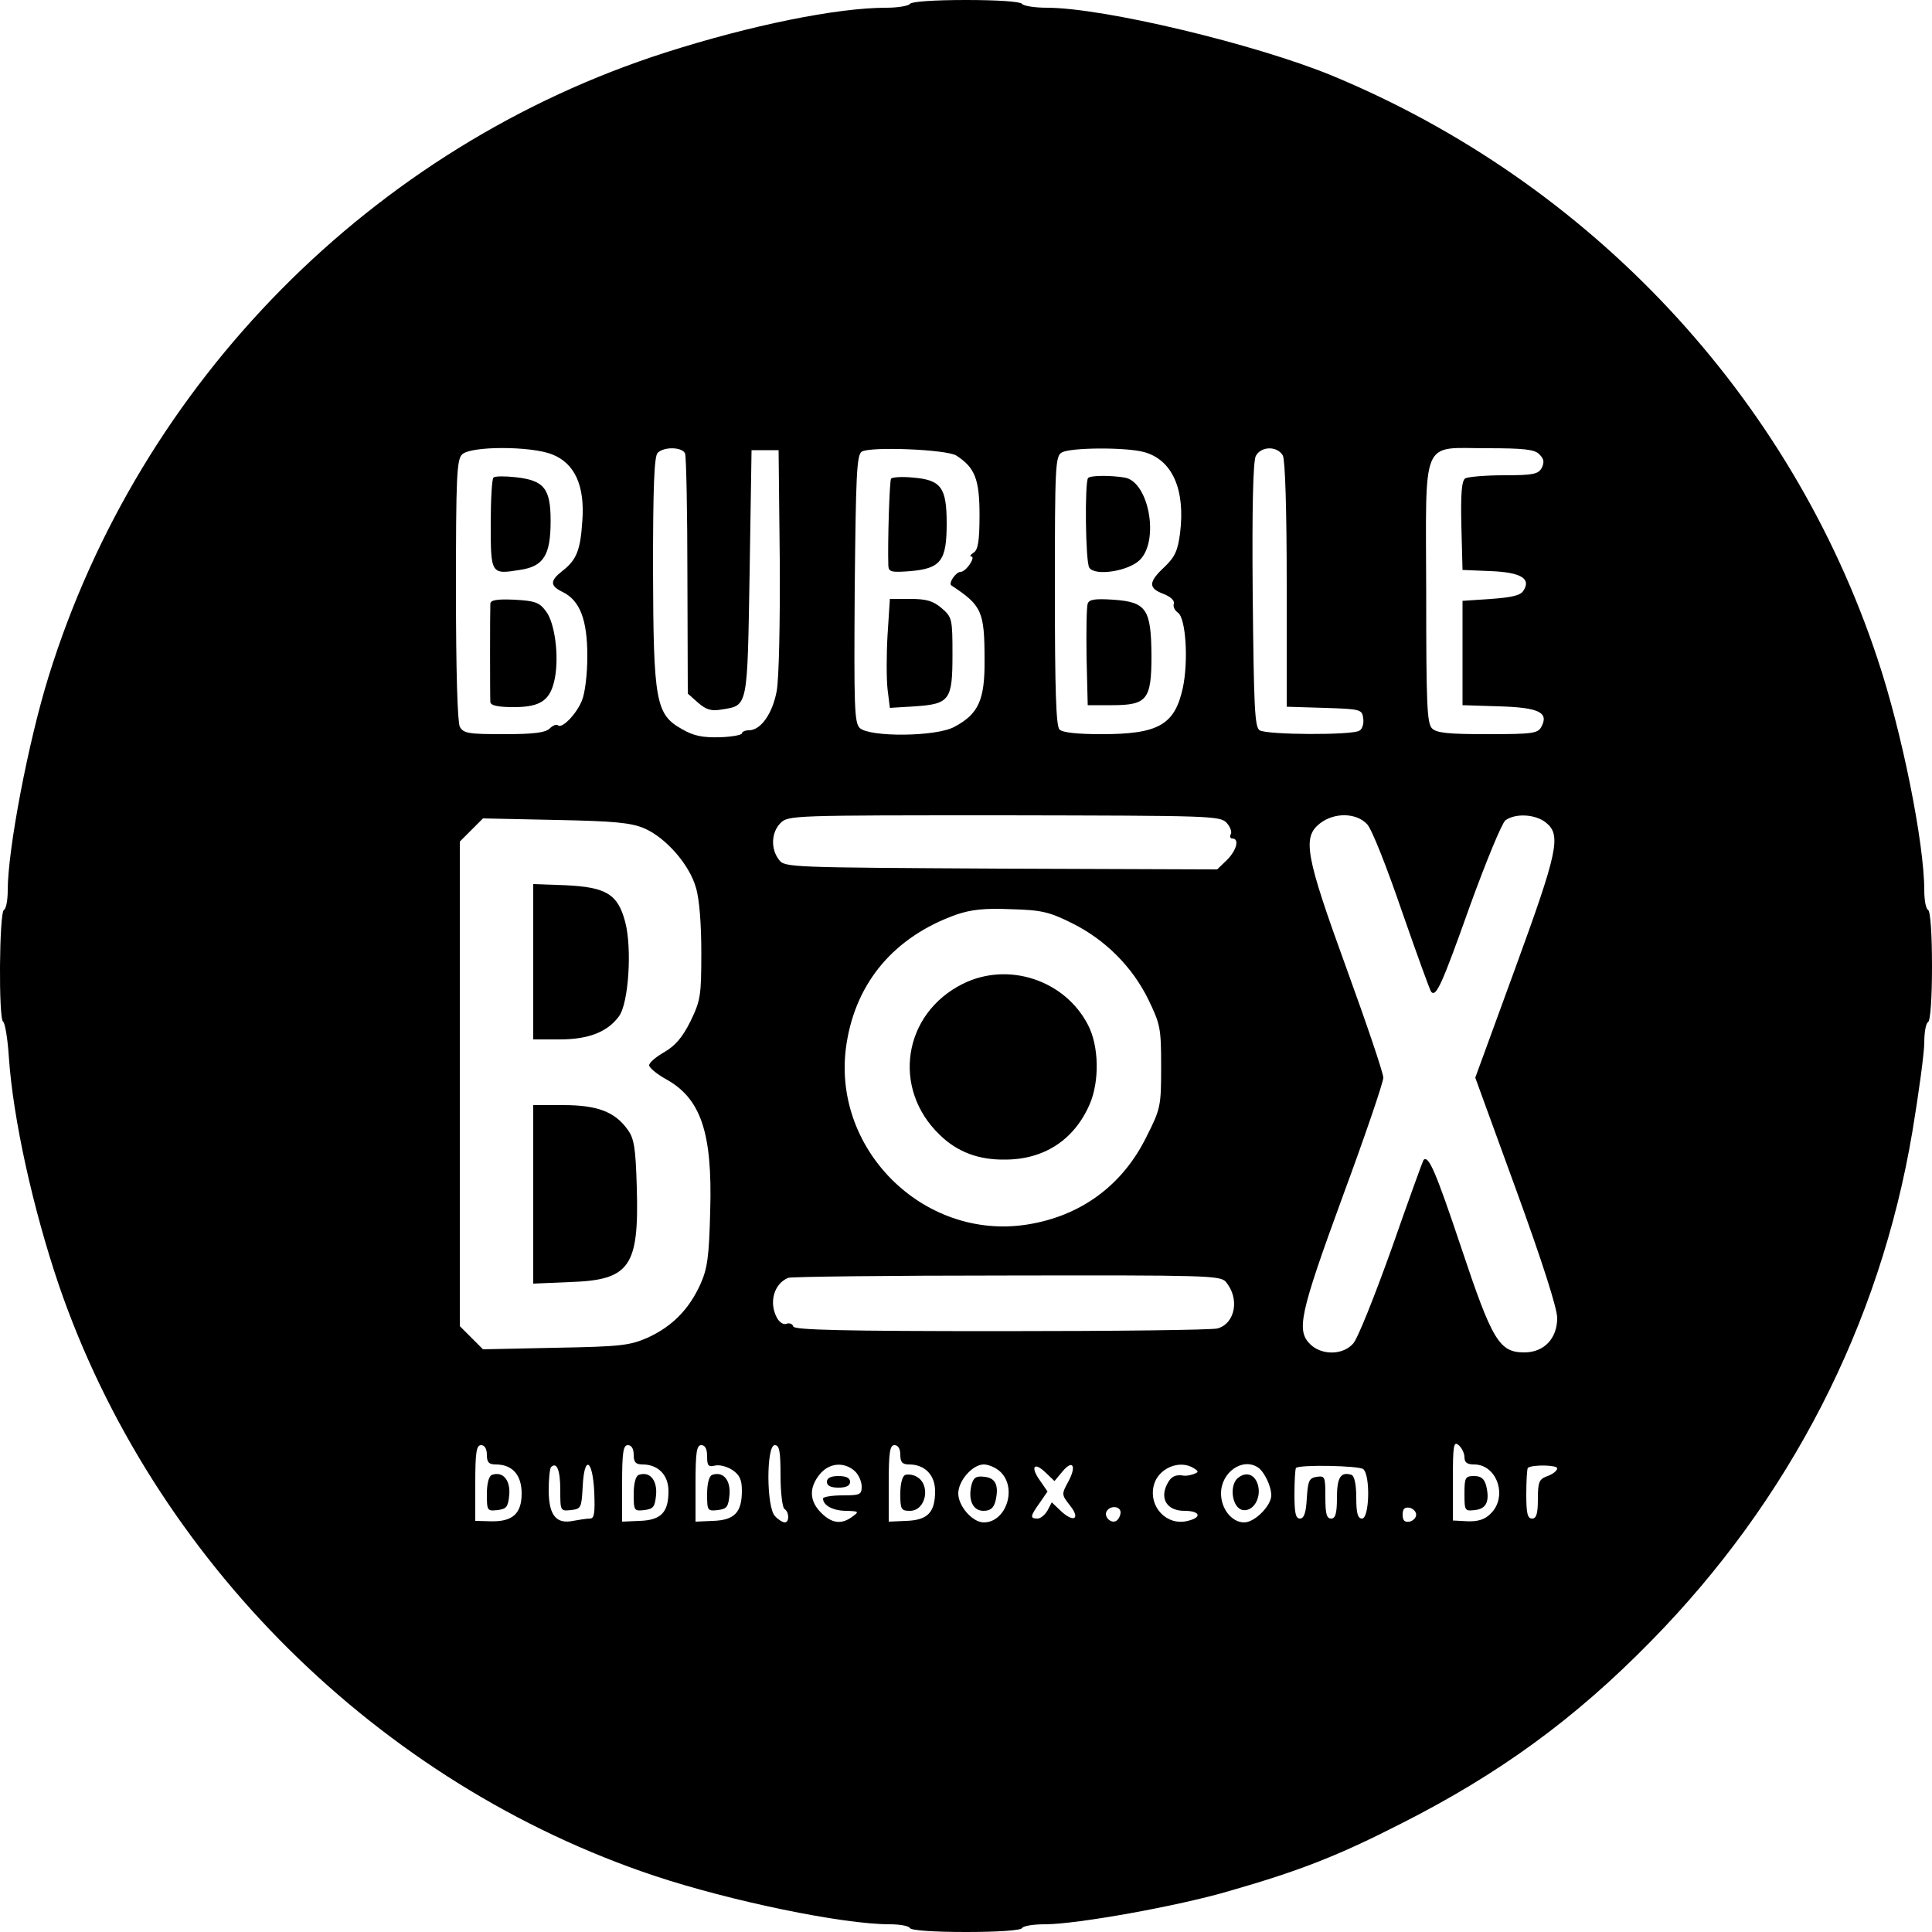
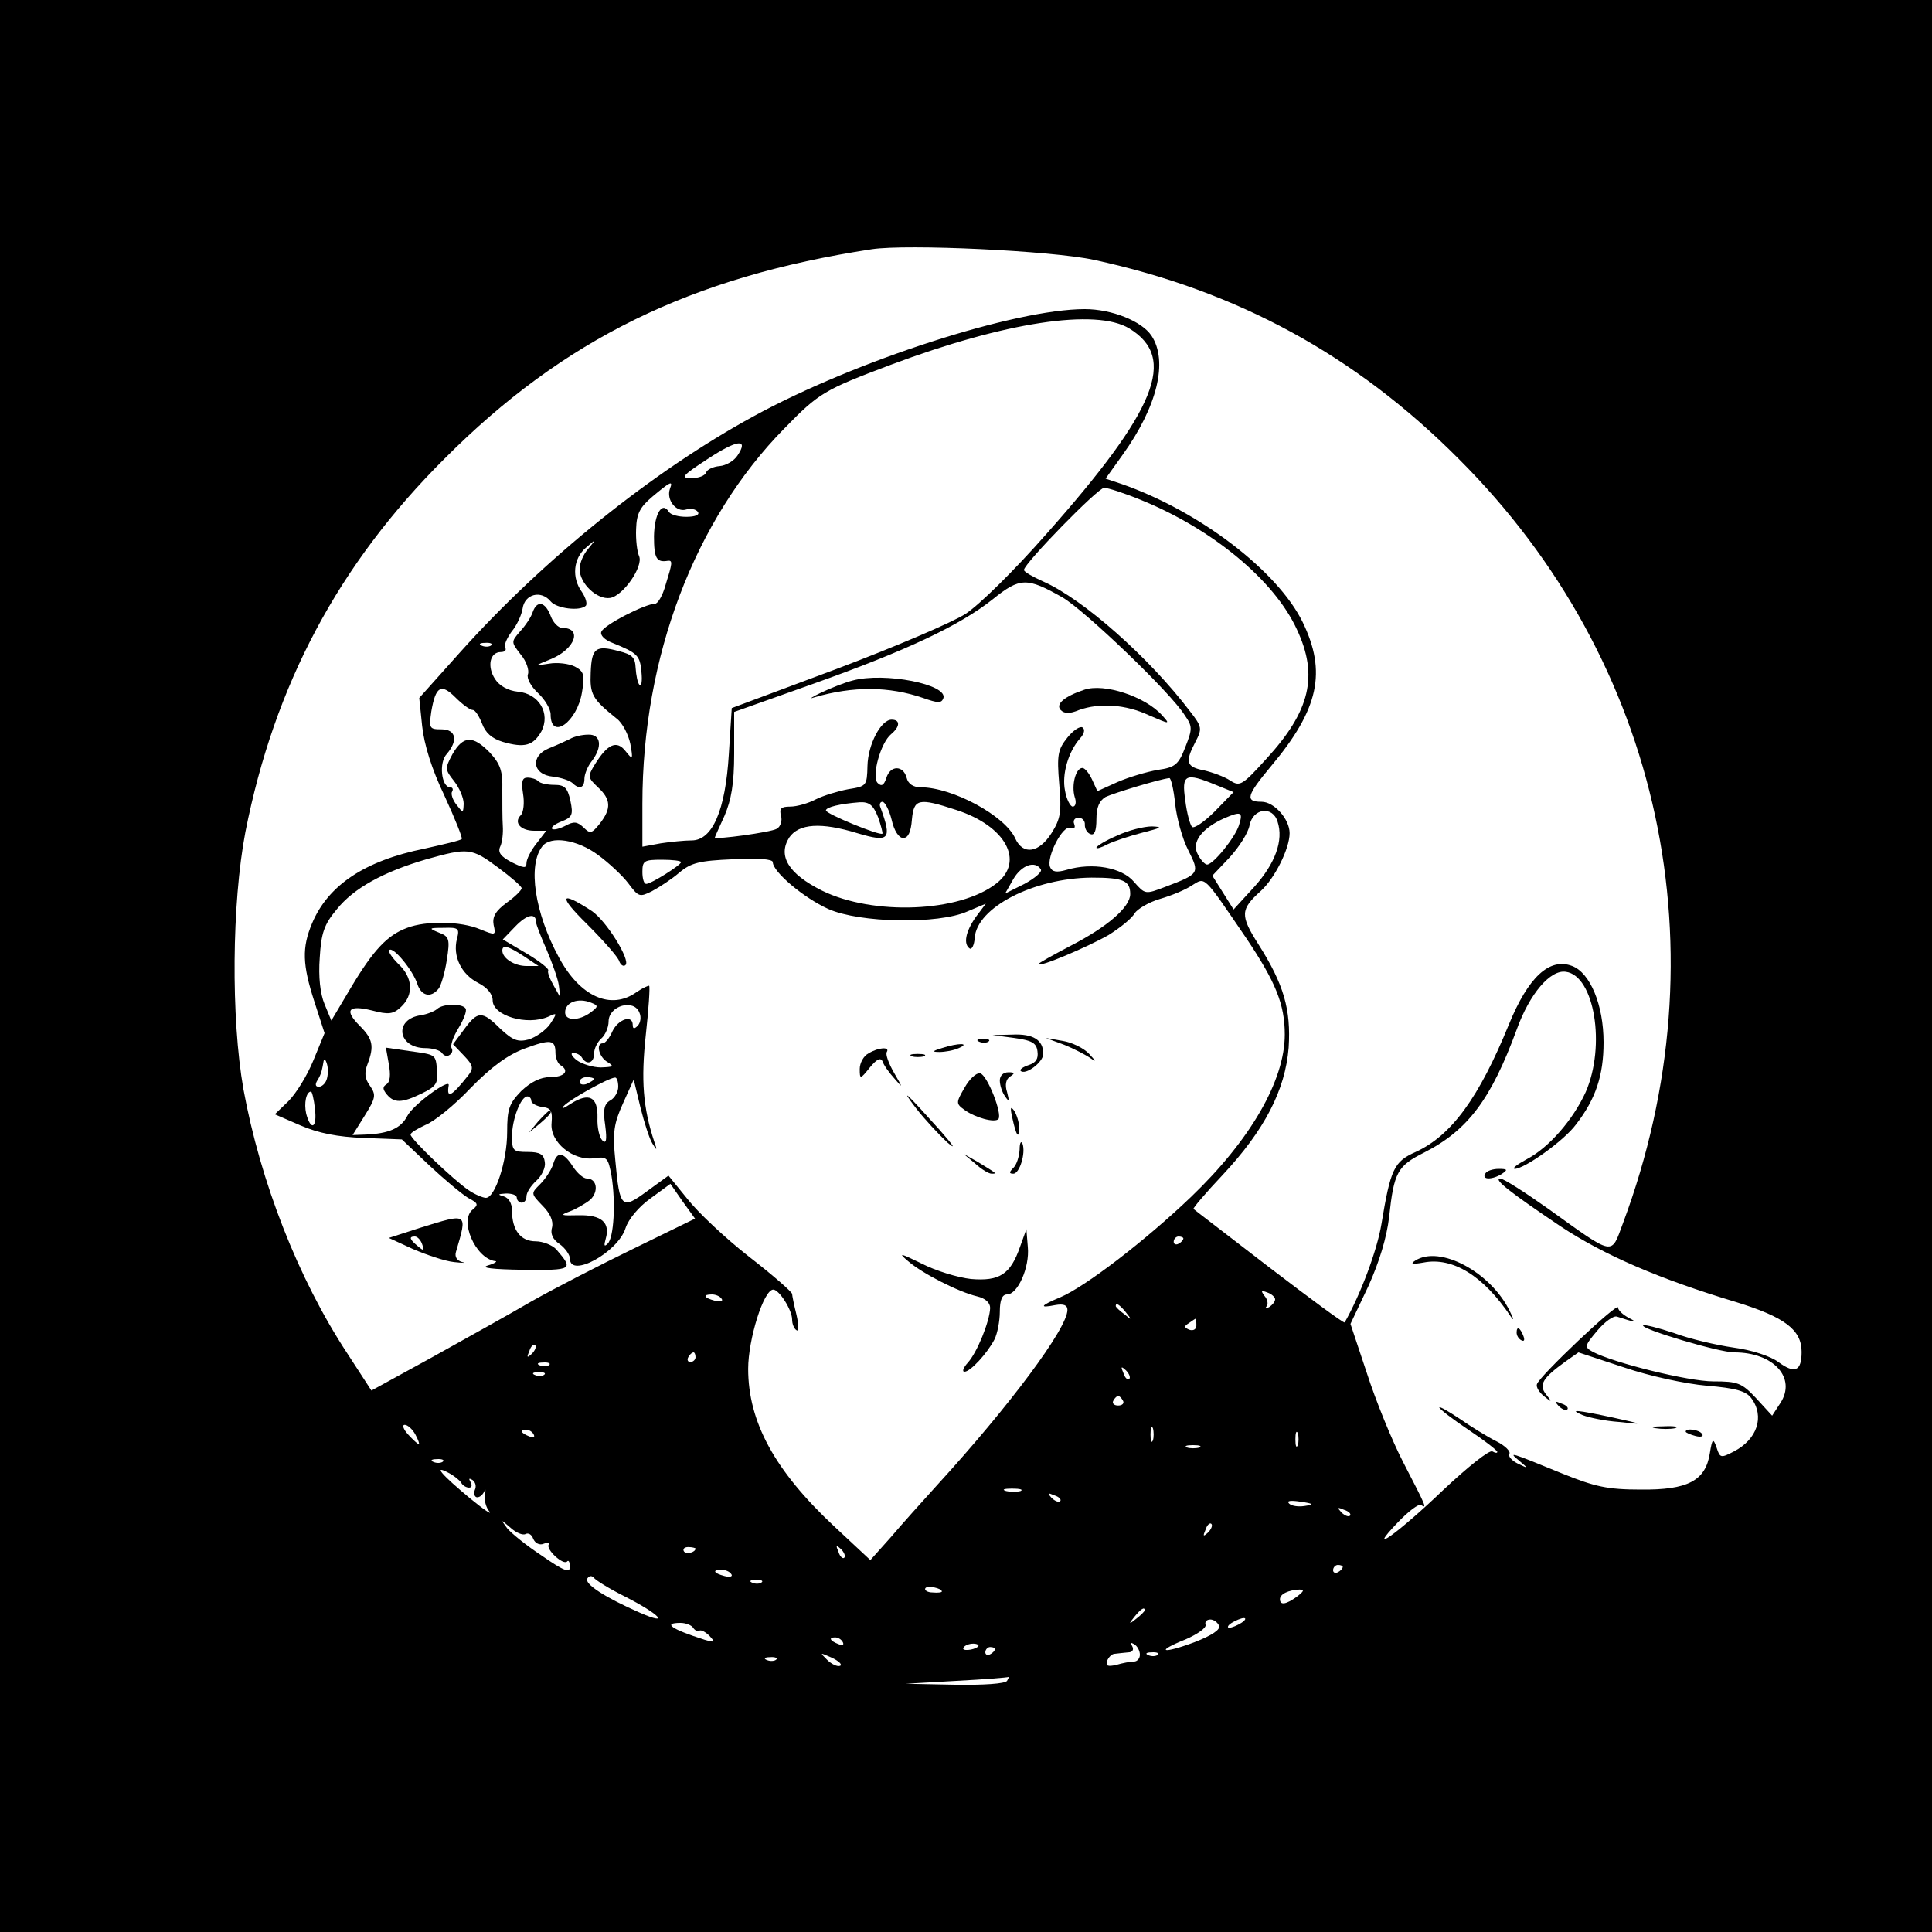
- <svg xmlns="http://www.w3.org/2000/svg" version="1.0" width="500pt" height="500pt" viewBox="0 0 500 500" preserveAspectRatio="xMidYMid meet">
-   <g transform="translate(0,500) scale(0.1,-0.1)" fill="#000000" stroke="none">
-     <path d="M2355 4990 c-3 -5 -31 -10 -61 -10 -128 0 -350 -45 -572 -116 -758 -243 -1360 -853 -1596 -1614 -53 -170 -106 -449 -106 -554 0 -25 -4 -48 -10 -51 -12 -8 -14 -282 -2 -289 5 -3 12 -45 15 -93 11 -159 62 -390 129 -588 244 -712 829 -1292 1543 -1530 196 -65 485 -125 607 -125 26 0 50 -4 53 -10 4 -6 63 -10 145 -10 82 0 141 4 145 10 3 6 30 10 60 10 81 0 344 47 476 86 185 53 283 92 444 174 255 129 450 271 647 472 360 366 593 820 677 1318 17 102 31 206 31 232 0 26 4 50 10 53 6 4 10 63 10 145 0 82 -4 141 -10 145 -6 3 -10 26 -10 51 0 122 -58 411 -121 599 -225 679 -743 1232 -1411 1509 -199 82 -592 176 -739 176 -32 0 -61 5 -64 10 -4 6 -63 10 -145 10 -82 0 -141 -4 -145 -10z m-926 -1166 c59 -23 85 -82 78 -173 -5 -76 -15 -100 -52 -129 -32 -25 -32 -38 1 -54 45 -22 64 -72 64 -166 0 -47 -6 -96 -14 -115 -14 -35 -52 -74 -62 -64 -4 3 -13 0 -21 -8 -11 -11 -41 -15 -118 -15 -93 0 -105 2 -115 19 -6 13 -10 143 -10 355 0 291 2 337 16 350 22 22 178 22 233 0z m344 2 c3 -8 6 -151 6 -318 l1 -303 27 -24 c21 -18 34 -22 62 -17 67 11 65 3 71 354 l5 317 35 0 35 0 3 -284 c1 -163 -2 -308 -8 -340 -11 -58 -41 -101 -72 -101 -10 0 -18 -4 -18 -8 0 -4 -26 -9 -57 -10 -44 -1 -67 3 -98 21 -68 38 -74 71 -75 413 0 213 3 293 12 302 17 17 65 15 71 -2z m702 -5 c48 -31 60 -61 60 -154 0 -67 -4 -90 -15 -97 -8 -5 -11 -10 -7 -10 14 0 -13 -40 -27 -40 -12 0 -32 -29 -24 -35 79 -52 86 -67 86 -193 1 -104 -16 -140 -78 -173 -47 -26 -220 -27 -245 -3 -14 14 -15 55 -13 360 3 293 5 346 18 355 21 14 220 6 245 -10z m486 9 c73 -20 107 -97 93 -210 -6 -45 -13 -61 -40 -87 -42 -39 -43 -55 -3 -70 18 -7 29 -17 27 -25 -3 -7 2 -18 11 -24 20 -15 27 -125 12 -195 -21 -95 -63 -119 -210 -119 -62 0 -101 4 -109 12 -9 9 -12 103 -12 360 0 320 1 348 18 357 22 13 166 14 213 1z m359 -9 c6 -13 10 -137 10 -335 l0 -315 98 -3 c94 -3 97 -4 100 -27 2 -13 -2 -28 -10 -32 -18 -12 -239 -11 -258 1 -13 8 -15 60 -18 350 -2 228 1 346 8 360 14 26 56 26 70 1z m664 3 c12 -12 13 -20 6 -35 -9 -16 -22 -19 -98 -19 -48 0 -93 -4 -100 -8 -9 -6 -12 -38 -10 -123 l3 -114 72 -3 c78 -3 106 -19 86 -50 -7 -13 -30 -18 -84 -22 l-74 -5 0 -135 0 -135 95 -3 c103 -3 129 -16 109 -53 -9 -17 -23 -19 -139 -19 -102 0 -132 3 -144 15 -13 13 -15 63 -15 350 -1 409 -15 375 158 375 95 0 123 -3 135 -16z m-809 -954 c9 -10 14 -24 10 -29 -3 -6 -1 -11 4 -11 19 0 12 -30 -14 -56 l-25 -24 -559 2 c-547 3 -561 3 -575 23 -22 28 -20 71 4 95 20 20 32 20 579 20 536 -1 559 -1 576 -20z m363 -3 c12 -12 51 -111 90 -225 39 -112 73 -206 76 -209 13 -14 28 20 100 222 42 116 83 215 92 222 26 19 78 16 105 -6 40 -32 31 -74 -80 -378 l-103 -282 106 -291 c68 -187 106 -306 106 -331 0 -53 -34 -89 -85 -89 -65 0 -83 30 -164 273 -66 197 -84 238 -97 225 -2 -3 -39 -105 -82 -228 -44 -123 -88 -234 -100 -247 -26 -30 -80 -31 -110 -3 -38 36 -29 78 83 384 58 157 105 295 105 307 0 12 -43 139 -95 282 -107 294 -115 340 -69 376 37 29 94 28 122 -2z m-1870 -11 c55 -24 116 -93 133 -153 9 -29 14 -95 14 -168 0 -112 -2 -124 -28 -178 -21 -42 -39 -63 -68 -80 -21 -12 -39 -27 -39 -34 0 -6 19 -22 42 -35 92 -50 122 -139 116 -342 -3 -119 -7 -149 -26 -191 -30 -65 -73 -108 -136 -137 -46 -20 -69 -23 -238 -26 l-188 -4 -30 30 -30 30 0 627 0 627 30 30 30 30 188 -4 c152 -3 195 -7 230 -22z m1106 -245 c85 -42 156 -112 198 -198 31 -64 33 -74 33 -173 0 -102 -1 -109 -38 -182 -62 -126 -170 -205 -308 -227 -270 -43 -511 198 -468 469 25 159 124 276 284 333 38 13 73 17 141 14 79 -2 100 -7 158 -36z m398 -928 c37 -43 25 -108 -21 -121 -14 -4 -266 -7 -560 -7 -405 0 -535 3 -538 12 -2 7 -10 10 -18 7 -7 -3 -18 4 -24 15 -22 40 -8 89 29 104 8 3 263 6 566 6 513 1 552 0 566 -16z m618 -454 c0 -14 7 -19 25 -19 60 0 88 -85 42 -128 -15 -15 -33 -20 -60 -19 l-37 2 0 104 c0 91 2 102 15 91 8 -7 15 -21 15 -31z m-2530 6 c0 -19 5 -25 23 -25 43 0 67 -27 67 -75 0 -53 -24 -74 -82 -72 l-38 1 0 98 c0 80 3 98 15 98 9 0 15 -9 15 -25z m380 0 c0 -19 5 -25 23 -25 40 0 67 -27 67 -69 0 -55 -19 -75 -74 -77 l-46 -2 0 99 c0 81 3 99 15 99 9 0 15 -9 15 -25z m190 -4 c0 -24 3 -28 20 -24 11 3 31 -2 45 -11 19 -13 25 -25 25 -54 0 -56 -19 -76 -74 -78 l-46 -2 0 99 c0 81 3 99 15 99 10 0 15 -10 15 -29z m190 -50 c0 -44 5 -83 10 -86 13 -8 13 -35 1 -35 -5 0 -17 7 -25 16 -23 22 -23 184 -1 184 12 0 15 -15 15 -79z m310 54 c0 -19 5 -25 23 -25 40 0 67 -27 67 -69 0 -55 -19 -75 -74 -77 l-46 -2 0 99 c0 81 3 99 15 99 9 0 15 -9 15 -25z m-880 -91 c0 -54 0 -55 28 -52 26 3 27 6 30 61 4 83 26 71 30 -16 2 -53 0 -67 -11 -67 -8 0 -28 -3 -44 -6 -44 -9 -63 15 -63 80 0 29 3 56 6 59 15 15 24 -8 24 -59z m762 49 c10 -9 18 -27 18 -40 0 -21 -4 -23 -50 -23 -27 0 -50 -4 -50 -8 0 -18 26 -32 60 -32 33 -1 34 -2 16 -15 -28 -21 -53 -18 -81 10 -30 30 -32 64 -4 99 24 30 63 34 91 9z m378 -3 c43 -43 13 -130 -44 -130 -29 0 -66 42 -66 75 0 33 37 75 66 75 13 0 33 -9 44 -20z m159 1 c27 33 38 16 16 -25 -18 -33 -18 -34 4 -62 28 -35 10 -46 -24 -14 l-23 22 -11 -21 c-7 -12 -18 -21 -26 -21 -20 0 -19 6 6 41 l20 29 -20 29 c-25 35 -15 49 15 20 l23 -22 20 24z m341 9 c13 -8 12 -10 -1 -15 -9 -3 -20 -5 -25 -4 -23 4 -35 -3 -45 -25 -17 -37 3 -66 46 -66 41 0 47 -17 9 -26 -54 -14 -102 36 -88 92 11 44 67 68 104 44z m166 2 c16 -11 34 -48 34 -72 0 -27 -43 -70 -70 -70 -32 0 -60 35 -60 75 0 55 56 94 96 67z m272 -4 c19 -16 16 -128 -3 -128 -11 0 -15 13 -15 54 0 35 -5 56 -12 59 -28 9 -38 -6 -38 -59 0 -41 -4 -54 -15 -54 -12 0 -15 13 -15 56 0 52 -1 55 -22 52 -20 -3 -23 -10 -26 -55 -2 -38 -7 -53 -18 -53 -11 0 -14 15 -14 63 0 35 2 66 4 68 10 9 162 6 174 -3z m502 2 c0 -6 -11 -15 -25 -20 -22 -8 -25 -15 -25 -60 0 -38 -4 -50 -15 -50 -12 0 -15 14 -15 63 0 35 2 66 4 68 10 9 76 8 76 -1z m-1130 -114 c0 -8 -5 -18 -11 -22 -14 -8 -33 11 -25 25 10 16 36 13 36 -3z m765 -6 c0 -8 -8 -16 -17 -18 -13 -2 -18 3 -18 18 0 15 5 20 18 18 9 -2 17 -10 17 -18z" />
-     <path d="M1277 3764 c-4 -4 -7 -58 -7 -121 0 -129 1 -130 75 -118 62 9 80 38 80 127 0 84 -17 105 -91 113 -27 3 -53 3 -57 -1z" />
-     <path d="M1269 3438 c-1 -21 -1 -242 0 -255 1 -9 20 -13 61 -13 70 0 95 18 106 75 11 58 0 143 -23 173 -17 23 -28 27 -82 30 -45 2 -61 -1 -62 -10z" />
-     <path d="M2306 3761 c-4 -6 -9 -165 -7 -225 1 -16 7 -18 58 -14 78 7 93 27 93 123 0 93 -14 113 -87 119 -29 3 -55 1 -57 -3z" />
-     <path d="M2297 3357 c-3 -50 -3 -114 0 -141 l6 -48 64 4 c91 6 98 16 98 134 0 92 -1 97 -28 120 -22 19 -40 24 -81 24 l-53 0 -6 -93z" />
-     <path d="M2816 3763 c-9 -10 -7 -216 3 -232 15 -23 102 -9 131 20 51 51 23 202 -39 213 -36 6 -88 6 -95 -1z" />
-     <path d="M2815 3438 c-3 -8 -4 -70 -3 -139 l3 -124 62 0 c92 0 103 14 103 129 -1 120 -13 138 -99 144 -46 3 -62 1 -66 -10z" />
-     <path d="M1380 2511 l0 -201 68 0 c75 0 124 19 154 60 25 34 34 176 16 244 -19 72 -49 90 -154 95 l-84 3 0 -201z" />
-     <path d="M1380 1909 l0 -231 94 4 c156 5 180 39 174 245 -3 104 -7 127 -24 150 -33 46 -79 63 -166 63 l-78 0 0 -231z" />
-     <path d="M2492 2454 c-155 -77 -185 -271 -60 -391 45 -44 100 -65 169 -64 101 0 179 51 219 143 26 60 24 151 -4 205 -60 117 -207 165 -324 107z" />
-     <path d="M3790 1134 c0 -44 1 -45 27 -42 30 3 39 23 29 64 -5 17 -13 24 -31 24 -23 0 -25 -4 -25 -46z" />
-     <path d="M1273 1183 c-8 -3 -13 -23 -13 -49 0 -44 1 -45 28 -42 23 3 27 8 30 40 3 38 -17 61 -45 51z" />
-     <path d="M1653 1183 c-8 -3 -13 -23 -13 -49 0 -44 1 -45 28 -42 23 3 27 8 30 40 3 38 -17 61 -45 51z" />
-     <path d="M1843 1183 c-8 -3 -13 -23 -13 -49 0 -44 1 -45 28 -42 23 3 27 8 30 40 3 38 -17 61 -45 51z" />
-     <path d="M2343 1183 c-8 -3 -13 -23 -13 -49 0 -40 2 -44 25 -44 42 0 55 69 16 89 -9 5 -22 6 -28 4z" />
-     <path d="M2140 1165 c0 -10 10 -15 30 -15 20 0 30 5 30 15 0 10 -10 15 -30 15 -20 0 -30 -5 -30 -15z" />
-     <path d="M2514 1156 c-9 -38 4 -66 31 -66 18 0 26 7 31 24 10 41 1 61 -28 64 -22 3 -29 -2 -34 -22z" />
-     <path d="M3205 1176 c-25 -18 -17 -80 12 -84 26 -4 47 30 39 63 -7 28 -29 38 -51 21z" />
+ <svg xmlns="http://www.w3.org/2000/svg" version="1.0" width="400pt" height="400pt" viewBox="0 0 400 400" preserveAspectRatio="xMidYMid meet">
+   <g transform="translate(0,400) scale(0.1,-0.1)" fill="#000000" stroke="none">
+     <path d="M0 2000 l0 -2000 2000 0 2000 0 0 2000 0 2000 -2000 0 -2000 0 0 -2000z m2265 1462 c296 -64 541 -197 755 -412 421 -420 550 -1021 340 -1583 -25 -67 -16 -69 -154 30 -48 34 -93 63 -100 63 -15 -1 21 -29 125 -99 89 -59 204 -109 364 -157 100 -31 135 -57 135 -103 0 -40 -14 -46 -48 -21 -16 12 -55 25 -93 30 -35 5 -91 18 -123 30 -33 11 -61 18 -64 16 -7 -7 157 -56 189 -56 81 0 129 -53 95 -105 l-17 -26 -33 36 c-30 32 -38 35 -89 35 -51 0 -205 38 -249 61 -18 10 -18 12 9 44 15 18 34 32 41 29 36 -12 45 -13 25 -3 -13 7 -23 16 -23 22 0 12 -164 -143 -168 -159 -2 -6 5 -17 15 -25 16 -13 17 -12 4 4 -16 20 -7 34 40 68 l27 19 94 -31 c53 -18 127 -34 172 -38 60 -5 81 -11 92 -26 28 -38 12 -85 -36 -110 -27 -14 -29 -14 -36 8 -7 20 -9 19 -14 -12 -9 -57 -46 -76 -143 -75 -69 0 -95 6 -162 33 -110 45 -113 46 -90 27 20 -17 20 -17 -3 -6 -12 6 -20 15 -17 20 3 5 -9 17 -27 26 -18 9 -52 30 -75 46 -24 16 -43 27 -43 24 0 -3 27 -24 60 -46 33 -22 60 -43 60 -46 0 -3 -5 -2 -10 1 -6 4 -51 -32 -101 -79 -95 -91 -164 -140 -95 -68 22 23 43 39 48 36 13 -8 11 -4 -36 87 -24 46 -58 130 -76 186 l-34 102 37 78 c23 51 38 101 43 143 10 93 17 106 73 134 90 46 138 110 191 254 27 75 70 125 102 120 59 -8 83 -153 41 -249 -26 -57 -76 -115 -122 -139 -20 -11 -31 -19 -25 -20 20 0 102 58 127 92 41 53 57 102 57 170 0 78 -28 144 -65 158 -47 18 -91 -23 -131 -121 -62 -152 -119 -230 -193 -264 -45 -20 -52 -35 -71 -150 -9 -54 -43 -145 -76 -203 -2 -2 -71 49 -156 114 -84 65 -155 119 -157 121 -2 1 25 33 60 70 87 93 130 176 137 264 5 79 -10 131 -62 213 -39 61 -38 73 4 111 29 26 60 88 60 120 0 29 -32 65 -58 65 -35 0 -31 13 19 73 100 119 116 196 66 299 -52 106 -214 230 -375 286 l-33 11 35 49 c72 100 95 194 60 247 -20 30 -82 55 -138 55 -145 0 -476 -107 -686 -222 -209 -114 -434 -295 -607 -488 l-85 -95 6 -58 c4 -38 20 -90 46 -144 22 -48 38 -88 36 -90 -2 -3 -37 -11 -77 -20 -124 -25 -200 -76 -233 -155 -21 -50 -20 -85 5 -162 l21 -65 -23 -56 c-13 -32 -36 -69 -52 -85 l-28 -27 53 -23 c37 -16 77 -24 132 -26 l78 -3 57 -54 c31 -29 67 -59 80 -67 21 -11 22 -14 10 -24 -29 -22 5 -101 46 -107 6 0 -1 -5 -15 -9 -16 -5 9 -8 73 -9 103 -1 105 0 69 42 -8 9 -28 17 -43 17 -31 0 -49 23 -49 64 0 15 -7 26 -17 29 -14 4 -12 5 5 6 12 0 22 -3 22 -9 0 -5 5 -10 10 -10 6 0 10 6 10 13 0 8 9 22 20 32 12 11 20 28 18 39 -2 16 -10 21 -35 21 -30 0 -33 2 -33 32 0 35 18 83 32 83 4 0 8 -4 8 -9 0 -5 10 -11 23 -13 18 -2 21 -8 19 -33 -4 -40 45 -79 88 -73 27 4 29 1 36 -36 9 -55 5 -129 -8 -141 -7 -7 -8 -4 -4 10 10 34 -9 50 -56 49 -37 -1 -40 0 -18 8 13 5 32 16 42 24 18 17 14 44 -7 44 -7 0 -20 11 -29 25 -20 31 -33 32 -41 4 -4 -12 -16 -30 -27 -41 -19 -19 -19 -19 5 -44 16 -16 23 -32 20 -45 -4 -13 1 -25 16 -35 11 -8 21 -22 21 -30 0 -41 99 13 115 63 6 19 28 45 52 62 l41 30 25 -36 26 -36 -127 -62 c-70 -34 -165 -83 -211 -109 -46 -27 -140 -79 -208 -117 l-124 -68 -50 77 c-102 155 -180 356 -215 547 -26 148 -24 385 4 532 60 305 193 555 412 773 247 248 511 377 885 434 73 11 372 -3 460 -22z m73 -142 c100 -61 57 -168 -172 -426 -66 -75 -138 -146 -167 -165 -28 -18 -148 -69 -267 -114 l-217 -81 -6 -95 c-7 -117 -34 -179 -77 -179 -15 0 -44 -3 -64 -6 l-38 -7 0 89 c0 304 108 588 294 777 72 74 83 80 221 132 235 88 424 117 493 75z m-811 -263 c-7 -11 -24 -21 -37 -22 -13 -1 -26 -7 -28 -13 -2 -7 -16 -12 -30 -12 -24 0 -20 5 32 39 62 41 87 44 63 8z m-140 -69 c-8 -23 13 -49 33 -43 10 3 21 1 25 -5 4 -6 -6 -10 -24 -10 -16 0 -32 4 -36 10 -14 23 -30 -3 -31 -50 0 -46 5 -55 29 -51 10 1 9 -5 -5 -50 -6 -22 -16 -39 -22 -39 -20 0 -106 -44 -111 -58 -3 -7 7 -17 23 -23 52 -21 57 -26 60 -60 2 -19 0 -31 -4 -27 -4 4 -7 20 -8 35 -1 22 -7 28 -35 35 -48 13 -56 6 -58 -44 -2 -46 3 -55 54 -96 12 -9 24 -33 28 -52 6 -33 5 -34 -10 -15 -18 23 -37 15 -63 -27 -16 -26 -15 -28 6 -48 27 -25 28 -44 4 -75 -17 -21 -20 -22 -34 -8 -13 12 -20 13 -38 3 -12 -6 -24 -9 -27 -6 -3 3 6 10 19 15 23 9 25 14 19 43 -6 27 -12 33 -33 33 -14 0 -30 3 -34 8 -4 4 -14 7 -22 7 -11 0 -13 -8 -9 -34 3 -18 1 -38 -5 -44 -15 -15 0 -32 28 -32 l25 0 -20 -26 c-12 -15 -21 -33 -21 -41 0 -11 -5 -11 -31 2 -23 12 -29 21 -23 33 4 9 6 28 5 42 -1 14 -1 47 -1 74 1 40 -4 54 -26 78 -35 36 -55 35 -77 -3 -16 -30 -16 -32 3 -56 11 -14 20 -35 20 -47 -1 -20 -1 -20 -15 -2 -8 10 -12 23 -9 27 3 5 1 9 -4 9 -18 0 -24 51 -7 69 24 28 19 51 -11 51 -25 0 -26 2 -21 37 9 52 20 59 50 29 14 -14 30 -26 36 -26 5 0 13 -13 19 -28 7 -19 20 -31 43 -38 45 -13 63 -8 80 22 19 37 -5 78 -49 82 -20 2 -38 12 -47 26 -17 26 -11 56 12 56 8 0 12 4 9 9 -3 5 3 19 13 33 11 13 21 35 23 48 4 30 38 39 58 15 12 -15 61 -21 73 -9 3 4 0 16 -8 28 -22 30 -18 70 8 92 22 19 22 19 5 -2 -10 -11 -18 -30 -18 -42 0 -30 36 -64 63 -60 27 4 70 66 60 87 -4 9 -7 34 -6 56 1 32 8 45 34 67 37 31 43 34 36 16z m975 -23 c148 -60 276 -166 323 -268 45 -96 28 -169 -64 -269 -49 -54 -54 -57 -74 -44 -12 8 -37 17 -54 21 -37 7 -40 17 -18 59 14 27 14 31 -11 63 -85 112 -222 233 -304 269 -22 10 -40 20 -40 24 0 13 153 170 166 170 8 0 42 -11 76 -25z m-162 -202 c46 -27 224 -197 253 -244 16 -23 16 -28 1 -66 -14 -36 -21 -42 -57 -47 -23 -4 -60 -15 -83 -25 l-42 -19 -11 24 c-6 13 -15 24 -20 24 -14 0 -23 -36 -16 -60 4 -11 2 -20 -4 -20 -5 0 -13 15 -16 33 -7 34 7 81 31 108 9 10 11 19 5 23 -5 3 -19 -6 -31 -21 -20 -25 -22 -36 -17 -96 5 -58 3 -72 -16 -102 -26 -41 -59 -46 -75 -11 -21 47 -130 106 -196 106 -15 0 -26 7 -29 20 -7 26 -34 26 -42 -1 -5 -15 -10 -18 -18 -10 -13 13 6 83 28 101 19 16 19 30 1 30 -22 0 -49 -51 -50 -96 -1 -41 -2 -42 -40 -48 -21 -4 -51 -13 -67 -21 -15 -8 -39 -15 -53 -15 -19 0 -23 -4 -19 -19 3 -10 -1 -23 -9 -27 -11 -7 -128 -23 -128 -18 0 1 9 21 20 45 14 33 20 66 20 129 l0 86 163 58 c194 69 304 121 372 175 57 46 71 46 145 4z m-1183 -99 c-3 -3 -12 -4 -19 -1 -8 3 -5 6 6 6 11 1 17 -2 13 -5z m1416 -328 c3 -29 15 -73 27 -96 24 -48 24 -49 -47 -76 -42 -16 -42 -16 -65 10 -25 30 -86 41 -140 25 -21 -6 -30 -4 -34 6 -8 20 26 87 42 81 8 -3 11 0 8 8 -3 7 1 13 9 13 8 0 14 -7 13 -15 0 -8 5 -17 12 -19 8 -3 12 7 12 31 0 25 6 38 19 46 17 8 112 37 132 39 3 1 9 -23 12 -53z m84 39 l37 -15 -39 -40 c-22 -22 -43 -36 -47 -32 -4 4 -11 29 -14 55 -8 54 0 58 63 32z m-699 -67 c6 -17 10 -33 9 -34 -5 -5 -117 41 -117 48 0 7 30 14 70 17 20 1 28 -6 38 -31z m28 -5 c5 -23 15 -38 24 -38 10 0 16 12 18 38 4 43 13 46 92 20 102 -33 142 -106 83 -152 -76 -60 -255 -67 -361 -15 -70 35 -92 72 -68 110 20 29 66 32 141 9 67 -20 72 -13 48 53 -3 6 -1 12 4 12 5 0 14 -17 19 -37z m719 -12 c-8 -25 -53 -81 -66 -81 -4 0 -13 9 -19 21 -14 25 8 54 55 75 35 15 39 13 30 -15z m80 8 c13 -39 -5 -87 -48 -135 l-43 -47 -22 35 -22 35 36 38 c19 21 38 50 41 66 7 36 48 41 58 8z m-1407 -69 c22 -16 51 -43 63 -59 21 -28 23 -29 49 -16 15 8 41 25 56 38 25 21 42 25 112 28 53 3 82 0 82 -6 0 -20 64 -74 115 -97 65 -29 228 -32 288 -5 l38 16 -21 -28 c-21 -30 -26 -56 -12 -65 4 -2 9 7 10 22 4 63 122 124 242 125 65 0 80 -6 80 -34 0 -27 -47 -68 -125 -108 -36 -19 -65 -35 -65 -37 0 -8 101 35 145 60 24 15 49 35 54 45 6 9 29 23 53 30 24 7 53 19 66 28 28 17 22 23 112 -109 61 -91 80 -137 80 -200 0 -95 -71 -218 -194 -336 -94 -90 -219 -186 -271 -208 -41 -17 -45 -23 -10 -16 17 3 25 0 25 -10 0 -38 -120 -199 -270 -363 -30 -33 -74 -82 -96 -108 l-42 -47 -75 70 c-123 115 -178 216 -178 326 0 61 32 164 52 164 12 0 39 -42 39 -62 0 -9 4 -19 9 -22 5 -4 5 10 0 32 -5 20 -9 40 -9 43 0 4 -40 39 -89 77 -50 39 -107 93 -128 120 l-39 48 -44 -32 c-53 -39 -57 -36 -66 63 -6 59 -3 77 16 119 l22 49 14 -58 c8 -32 19 -66 25 -75 9 -15 10 -14 4 3 -24 72 -28 129 -18 222 6 54 9 100 7 102 -1 1 -13 -4 -26 -13 -53 -38 -117 -10 -161 72 -50 92 -65 191 -34 230 17 22 72 14 115 -18z m-207 -26 c27 -20 49 -39 49 -43 0 -4 -14 -18 -31 -30 -23 -17 -30 -29 -27 -46 5 -22 4 -22 -28 -9 -40 17 -112 18 -151 3 -41 -15 -70 -46 -116 -123 l-41 -69 -14 34 c-9 21 -13 57 -10 96 3 51 9 69 35 100 35 44 97 78 186 104 86 24 93 24 148 -17z m379 11 c0 -6 -62 -45 -72 -45 -5 0 -8 11 -8 25 0 23 4 25 40 25 22 0 40 -2 40 -5z m745 -15 c3 -5 -12 -18 -34 -30 l-40 -20 17 30 c17 29 45 39 57 20z m-1045 -110 c0 -4 10 -30 22 -57 11 -26 23 -59 25 -73 l3 -25 -14 25 c-8 14 -13 27 -11 31 2 3 -18 19 -45 35 l-49 29 26 27 c24 25 43 29 43 8z m-164 -34 c-9 -36 9 -73 44 -91 18 -9 30 -23 30 -36 0 -32 71 -53 115 -34 19 9 19 8 4 -15 -9 -13 -29 -27 -44 -32 -23 -6 -33 -2 -59 22 -38 38 -47 37 -75 -1 l-23 -31 23 -24 c19 -20 20 -26 8 -41 -34 -43 -45 -49 -40 -20 3 16 -75 -41 -86 -64 -13 -25 -38 -36 -86 -38 l-27 -1 25 40 c23 37 24 43 11 62 -11 15 -12 27 -5 45 14 37 11 52 -16 79 -33 33 -24 44 25 32 34 -9 44 -8 60 7 27 25 25 61 -5 89 -13 13 -22 26 -19 29 8 8 49 -42 58 -70 8 -25 28 -30 44 -10 5 6 13 33 17 59 7 44 5 49 -16 57 -22 9 -22 10 10 10 30 1 33 -1 27 -23z m139 -36 l30 -20 -25 0 c-25 0 -50 16 -50 32 0 13 13 9 45 -12z m139 -96 c15 -6 15 -8 -1 -20 -24 -18 -53 -18 -53 0 0 21 27 31 54 20z m100 -21 c4 -9 2 -21 -4 -27 -7 -7 -10 -6 -10 2 0 22 -30 12 -42 -13 -6 -14 -15 -25 -20 -25 -15 0 -8 -29 10 -39 14 -9 12 -10 -14 -11 -16 0 -39 7 -50 15 -10 8 -14 15 -7 15 6 0 15 -4 18 -10 10 -16 25 -11 25 9 0 10 7 24 15 31 8 7 15 23 15 35 0 33 53 48 64 18z m-174 -83 c0 -10 5 -22 10 -25 20 -12 9 -25 -21 -25 -20 0 -40 -10 -60 -29 -25 -26 -29 -37 -29 -85 0 -60 -25 -136 -44 -136 -6 0 -23 7 -36 16 -31 21 -120 106 -120 115 0 4 14 12 31 20 18 7 60 41 93 76 43 44 77 69 112 82 54 20 64 19 64 -9z m-474 -56 c-3 -8 -10 -14 -16 -14 -7 0 -8 5 -3 13 4 6 8 15 9 20 1 4 3 13 4 20 1 6 4 4 7 -6 3 -10 2 -25 -1 -33z m554 2 c0 -2 -7 -6 -15 -10 -8 -3 -15 -1 -15 4 0 6 7 10 15 10 8 0 15 -2 15 -4z m50 -16 c0 -10 -7 -23 -16 -28 -13 -7 -16 -19 -11 -52 4 -31 2 -39 -6 -31 -6 6 -11 27 -10 47 1 43 -17 53 -55 29 -15 -10 -21 -12 -15 -5 13 14 92 58 106 59 4 1 7 -8 7 -19z m-628 -45 c5 -40 -8 -48 -18 -11 -5 22 0 46 10 46 2 0 6 -16 8 -35z m1798 -269 c0 -3 -4 -8 -10 -11 -5 -3 -10 -1 -10 4 0 6 5 11 10 11 6 0 10 -2 10 -4z m190 -126 c0 -5 -6 -12 -12 -16 -7 -4 -10 -4 -6 1 4 4 3 14 -4 22 -8 11 -7 12 6 7 9 -3 16 -10 16 -14z m-1146 1 c4 -5 -3 -7 -14 -4 -23 6 -26 13 -6 13 8 0 17 -4 20 -9z m837 -28 c13 -16 12 -17 -3 -4 -10 7 -18 15 -18 17 0 8 8 3 21 -13z m146 -27 c0 -8 -6 -12 -15 -9 -11 5 -11 7 0 14 7 5 13 9 14 9 0 0 1 -6 1 -14z m-1376 -59 c-10 -9 -11 -8 -5 6 3 10 9 15 12 12 3 -3 0 -11 -7 -18z m339 -7 c0 -5 -5 -10 -11 -10 -5 0 -7 5 -4 10 3 6 8 10 11 10 2 0 4 -4 4 -10z m-303 -16 c-3 -3 -12 -4 -19 -1 -8 3 -5 6 6 6 11 1 17 -2 13 -5z m1201 -29 c-3 -3 -9 2 -12 12 -6 14 -5 15 5 6 7 -7 10 -15 7 -18z m-1211 9 c-3 -3 -12 -4 -19 -1 -8 3 -5 6 6 6 11 1 17 -2 13 -5z m1198 -54 c3 -5 -1 -10 -10 -10 -9 0 -13 5 -10 10 3 6 8 10 10 10 2 0 7 -4 10 -10z m-1465 -70 c6 -11 9 -20 7 -20 -2 0 -12 9 -22 20 -10 11 -13 20 -7 20 6 0 16 -9 22 -20z m1527 -12 c-3 -7 -5 -2 -5 12 0 14 2 19 5 13 2 -7 2 -19 0 -25z m-1282 12 c3 -6 -1 -7 -9 -4 -18 7 -21 14 -7 14 6 0 13 -4 16 -10z m1582 -22 c-3 -7 -5 -2 -5 12 0 14 2 19 5 13 2 -7 2 -19 0 -25z m-204 -5 c-7 -2 -19 -2 -25 0 -7 3 -2 5 12 5 14 0 19 -2 13 -5z m-1566 -29 c-3 -3 -12 -4 -19 -1 -8 3 -5 6 6 6 11 1 17 -2 13 -5z m38 -44 c3 -6 11 -10 16 -10 6 0 7 5 3 12 -4 7 -3 8 4 4 6 -4 9 -13 5 -21 -3 -8 0 -15 5 -15 6 0 12 6 15 13 2 6 3 3 1 -7 -2 -11 2 -27 9 -35 7 -9 -12 4 -40 27 -59 49 -77 70 -45 53 12 -6 24 -16 27 -21z m1158 -17 c-7 -2 -21 -2 -30 0 -10 3 -4 5 12 5 17 0 24 -2 18 -5z m82 -21 c-3 -3 -11 0 -18 7 -9 10 -8 11 6 5 10 -3 15 -9 12 -12z m506 -10 c-13 -2 -27 0 -32 5 -6 6 3 7 23 4 28 -4 29 -6 9 -9z m94 -20 c-3 -3 -11 0 -18 7 -9 10 -8 11 6 5 10 -3 15 -9 12 -12z m-1707 -38 c6 3 13 -1 16 -10 4 -9 13 -14 22 -10 8 3 13 2 10 -2 -6 -10 30 -43 38 -35 3 4 6 -1 6 -11 0 -13 -12 -9 -58 23 -32 21 -64 47 -72 57 -14 19 -14 19 7 1 12 -11 26 -16 31 -13z m1413 3 c-10 -9 -11 -8 -5 6 3 10 9 15 12 12 3 -3 0 -11 -7 -18z m-1061 -33 c0 -8 -19 -13 -24 -6 -3 5 1 9 9 9 8 0 15 -2 15 -3z m308 -19 c-3 -3 -9 2 -12 12 -6 14 -5 15 5 6 7 -7 10 -15 7 -18z m1032 -19 c0 -3 -4 -8 -10 -11 -5 -3 -10 -1 -10 4 0 6 5 11 10 11 6 0 10 -2 10 -4z m-1266 -15 c4 -5 -3 -7 -14 -4 -23 6 -26 13 -6 13 8 0 17 -4 20 -9z m-221 -46 c73 -37 96 -62 32 -34 -73 32 -116 60 -109 71 4 6 9 6 13 2 3 -5 32 -23 64 -39z m284 29 c-3 -3 -12 -4 -19 -1 -8 3 -5 6 6 6 11 1 17 -2 13 -5z m373 -19 c0 -2 -9 -3 -19 -2 -11 0 -18 5 -15 9 4 6 34 0 34 -7z m736 -10 c-23 -17 -36 -19 -36 -6 0 11 18 19 40 20 11 0 10 -3 -4 -14z m-316 -29 c0 -2 -8 -10 -17 -17 -16 -13 -17 -12 -4 4 13 16 21 21 21 13z m154 -32 c3 -8 -15 -20 -51 -34 -67 -25 -83 -20 -18 6 25 11 43 24 41 30 -2 6 2 11 10 11 7 0 15 -6 18 -13z m46 6 c-8 -5 -19 -10 -25 -10 -5 0 -3 5 5 10 8 5 20 10 25 10 6 0 3 -5 -5 -10z m-1135 -10 c4 -6 9 -8 13 -6 4 2 13 -3 21 -11 12 -13 11 -14 -10 -8 -69 22 -88 35 -50 35 11 0 23 -5 26 -10z m310 -30 c3 -6 -1 -7 -9 -4 -18 7 -21 14 -7 14 6 0 13 -4 16 -10z m280 -9 c-9 -8 -36 -10 -30 -2 2 4 11 8 20 8 8 0 13 -3 10 -6z m335 -17 c0 -8 -6 -14 -12 -14 -7 0 -24 -3 -37 -7 -18 -4 -22 -2 -19 8 3 8 10 15 16 15 7 1 19 2 28 3 9 0 12 6 8 13 -4 7 -3 8 4 4 7 -4 12 -14 12 -22z m-300 12 c0 -3 -4 -8 -10 -11 -5 -3 -10 -1 -10 4 0 6 5 11 10 11 6 0 10 -2 10 -4z m-321 -35 c-6 -2 -18 4 -27 13 -15 15 -15 15 10 4 15 -7 23 -15 17 -17z m658 23 c-3 -3 -12 -4 -19 -1 -8 3 -5 6 6 6 11 1 17 -2 13 -5z m-790 -10 c-3 -3 -12 -4 -19 -1 -8 3 -5 6 6 6 11 1 17 -2 13 -5z m478 -44 c-4 -6 -49 -9 -108 -8 l-102 2 105 6 c58 3 106 7 108 8 2 1 0 -2 -3 -8z" />
+     <path d="M1114 1678 l-19 -23 23 19 c21 18 27 26 19 26 -2 0 -12 -10 -23 -22z" />
+     <path d="M3075 1570 c-8 -13 15 -13 35 0 12 8 11 10 -7 10 -12 0 -25 -4 -28 -10z" />
+     <path d="M870 1458 l-65 -21 50 -23 c28 -12 66 -25 85 -27 19 -2 27 -2 17 0 -11 3 -16 11 -13 21 24 82 26 81 -74 50z m4 -34 c5 -14 4 -15 -9 -4 -17 14 -19 20 -6 20 5 0 12 -7 15 -16z" />
+     <path d="M2930 1390 c-11 -7 -6 -8 17 -4 61 12 125 -28 181 -112 7 -10 6 -5 -2 11 -39 81 -145 138 -196 105z" />
+     <path d="M3140 1241 c0 -6 4 -13 10 -16 6 -3 7 1 4 9 -7 18 -14 21 -14 7z" />
+     <path d="M3227 1089 c7 -7 15 -10 18 -7 3 3 -2 9 -12 12 -14 6 -15 5 -6 -5z" />
+     <path d="M3277 1070 c13 -5 46 -12 75 -14 52 -6 52 -5 -12 9 -75 16 -94 18 -63 5z" />
+     <path d="M3428 1043 c12 -2 30 -2 40 0 9 3 -1 5 -23 4 -22 0 -30 -2 -17 -4z" />
+     <path d="M3490 1036 c0 -2 9 -6 20 -9 11 -3 18 -1 14 4 -5 9 -34 13 -34 5z" />
+     <path d="M1103 2733 c-3 -10 -15 -28 -26 -40 -19 -22 -19 -22 1 -48 12 -14 18 -33 15 -41 -3 -8 6 -25 21 -39 14 -13 26 -33 26 -44 0 -55 55 -16 65 46 6 36 4 43 -15 53 -12 6 -36 9 -53 6 -32 -5 -32 -5 5 10 49 21 64 64 22 64 -8 0 -19 11 -24 25 -11 29 -28 33 -37 8z" />
+     <path d="M1180 2470 c-8 -4 -28 -13 -43 -19 -40 -16 -35 -55 8 -59 17 -2 34 -8 40 -13 14 -14 25 -11 25 9 0 9 7 26 15 36 23 30 19 56 -7 55 -13 0 -30 -4 -38 -9z" />
+     <path d="M1765 2591 c-16 -4 -46 -16 -65 -25 -19 -9 -26 -14 -15 -10 82 24 156 23 226 -1 31 -11 38 -11 42 -1 11 29 -122 55 -188 37z" />
+     <path d="M2245 2572 c-42 -14 -60 -30 -49 -42 8 -8 19 -8 38 0 42 15 96 12 145 -11 44 -19 44 -19 27 0 -35 39 -120 67 -161 53z" />
+     <path d="M2313 2270 c-24 -10 -43 -22 -43 -25 0 -3 10 0 23 7 12 6 45 17 72 24 39 10 44 12 20 13 -16 0 -49 -8 -72 -19z" />
+     <path d="M1215 2087 c34 -34 65 -69 67 -77 3 -8 9 -12 13 -8 11 10 -40 92 -70 112 -66 43 -70 32 -10 -27z" />
+     <path d="M2100 1851 c36 -5 46 -10 48 -28 2 -15 -3 -23 -18 -28 -12 -4 -19 -9 -17 -12 10 -10 47 18 47 35 0 29 -21 42 -64 40 l-41 -1 45 -6z" />
+     <path d="M2028 1843 c7 -3 16 -2 19 1 4 3 -2 6 -13 5 -11 0 -14 -3 -6 -6z" />
+     <path d="M2203 1837 c20 -8 45 -21 55 -28 12 -9 11 -6 -3 9 -11 12 -36 24 -55 27 l-35 6 38 -14z" />
+     <path d="M1950 1830 c-20 -6 -21 -8 -5 -8 11 0 29 3 40 8 25 11 -1 11 -35 0z" />
+     <path d="M1798 1819 c-10 -5 -18 -20 -18 -32 0 -22 1 -22 21 3 14 17 22 21 26 13 2 -7 13 -23 24 -35 19 -22 19 -22 0 11 -11 19 -18 38 -15 43 7 11 -17 10 -38 -3z" />
+     <path d="M1888 1813 c6 -2 18 -2 25 0 6 3 1 5 -13 5 -14 0 -19 -2 -12 -5z" />
+     <path d="M1997 1748 c-18 -31 -18 -33 0 -46 22 -16 62 -27 70 -19 9 10 -23 92 -38 95 -8 1 -22 -12 -32 -30z" />
+     <path d="M2070 1763 c0 -10 5 -25 11 -33 8 -12 9 -10 4 9 -5 15 -2 27 6 32 11 7 10 9 -3 9 -11 0 -18 -7 -18 -17z" />
+     <path d="M1897 1705 c17 -22 46 -53 64 -70 20 -17 13 -7 -15 25 -69 77 -85 92 -49 45z" />
+     <path d="M2096 1685 c8 -37 14 -45 14 -19 0 10 -5 26 -10 34 -8 11 -9 7 -4 -15z" />
+     <path d="M2111 1620 c-1 -15 -6 -31 -13 -38 -9 -9 -9 -12 0 -12 13 0 26 43 19 62 -3 7 -6 2 -6 -12z" />
+     <path d="M2019 1591 c13 -12 28 -21 34 -21 12 0 11 0 -28 24 l-30 17 24 -20z" />
+     <path d="M2112 1419 c-20 -58 -43 -72 -102 -67 -27 3 -73 17 -102 32 -45 22 -49 23 -28 5 30 -26 105 -64 143 -73 17 -4 27 -13 27 -24 -1 -28 -27 -92 -46 -113 -9 -10 -13 -19 -7 -19 12 0 47 38 62 67 6 12 11 38 11 57 0 25 5 36 15 36 22 0 47 56 43 98 l-3 37 -13 -36z" />
+     <path d="M905 1911 c-6 -5 -21 -11 -34 -13 -56 -8 -48 -68 10 -68 15 0 31 -5 34 -10 4 -6 11 -8 16 -4 5 3 7 9 4 14 -3 5 3 23 14 41 11 18 18 36 15 41 -7 11 -48 10 -59 -1z" />
+     <path d="M805 1797 c4 -22 3 -37 -5 -42 -8 -5 -8 -10 1 -21 15 -18 31 -18 72 2 29 14 34 21 32 45 -3 37 -1 35 -58 43 l-48 7 6 -34z" />
  </g>
</svg>
